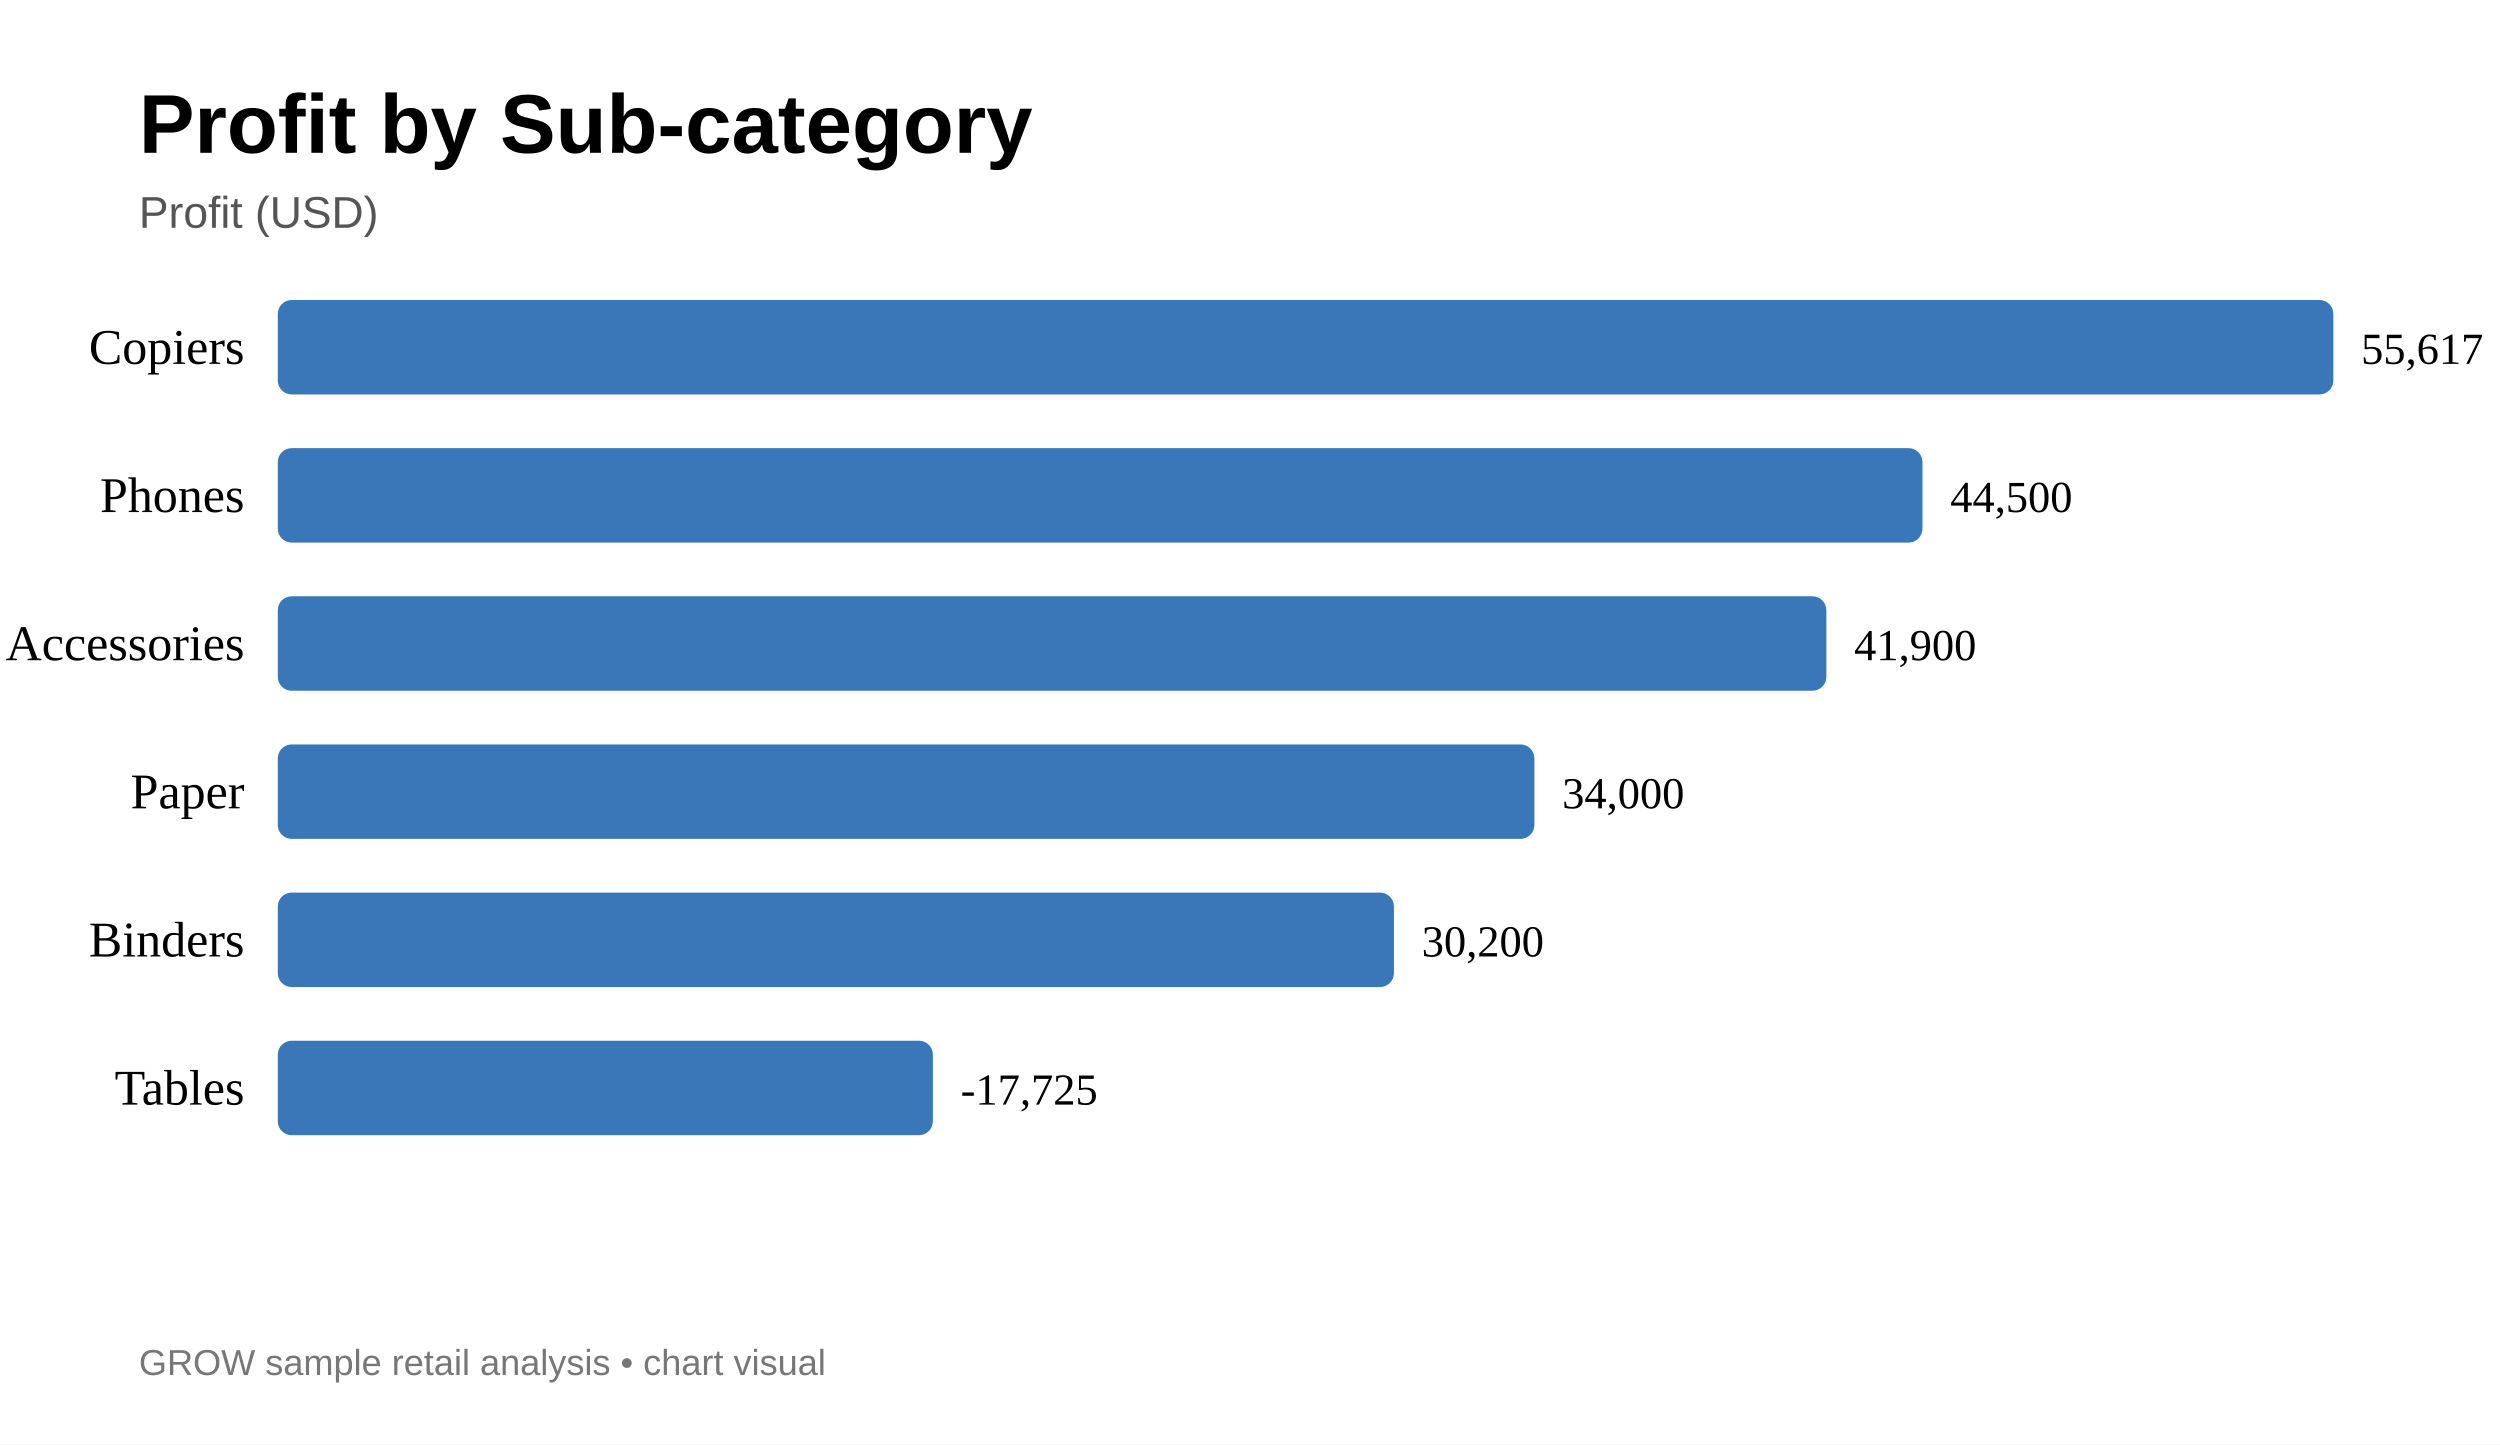
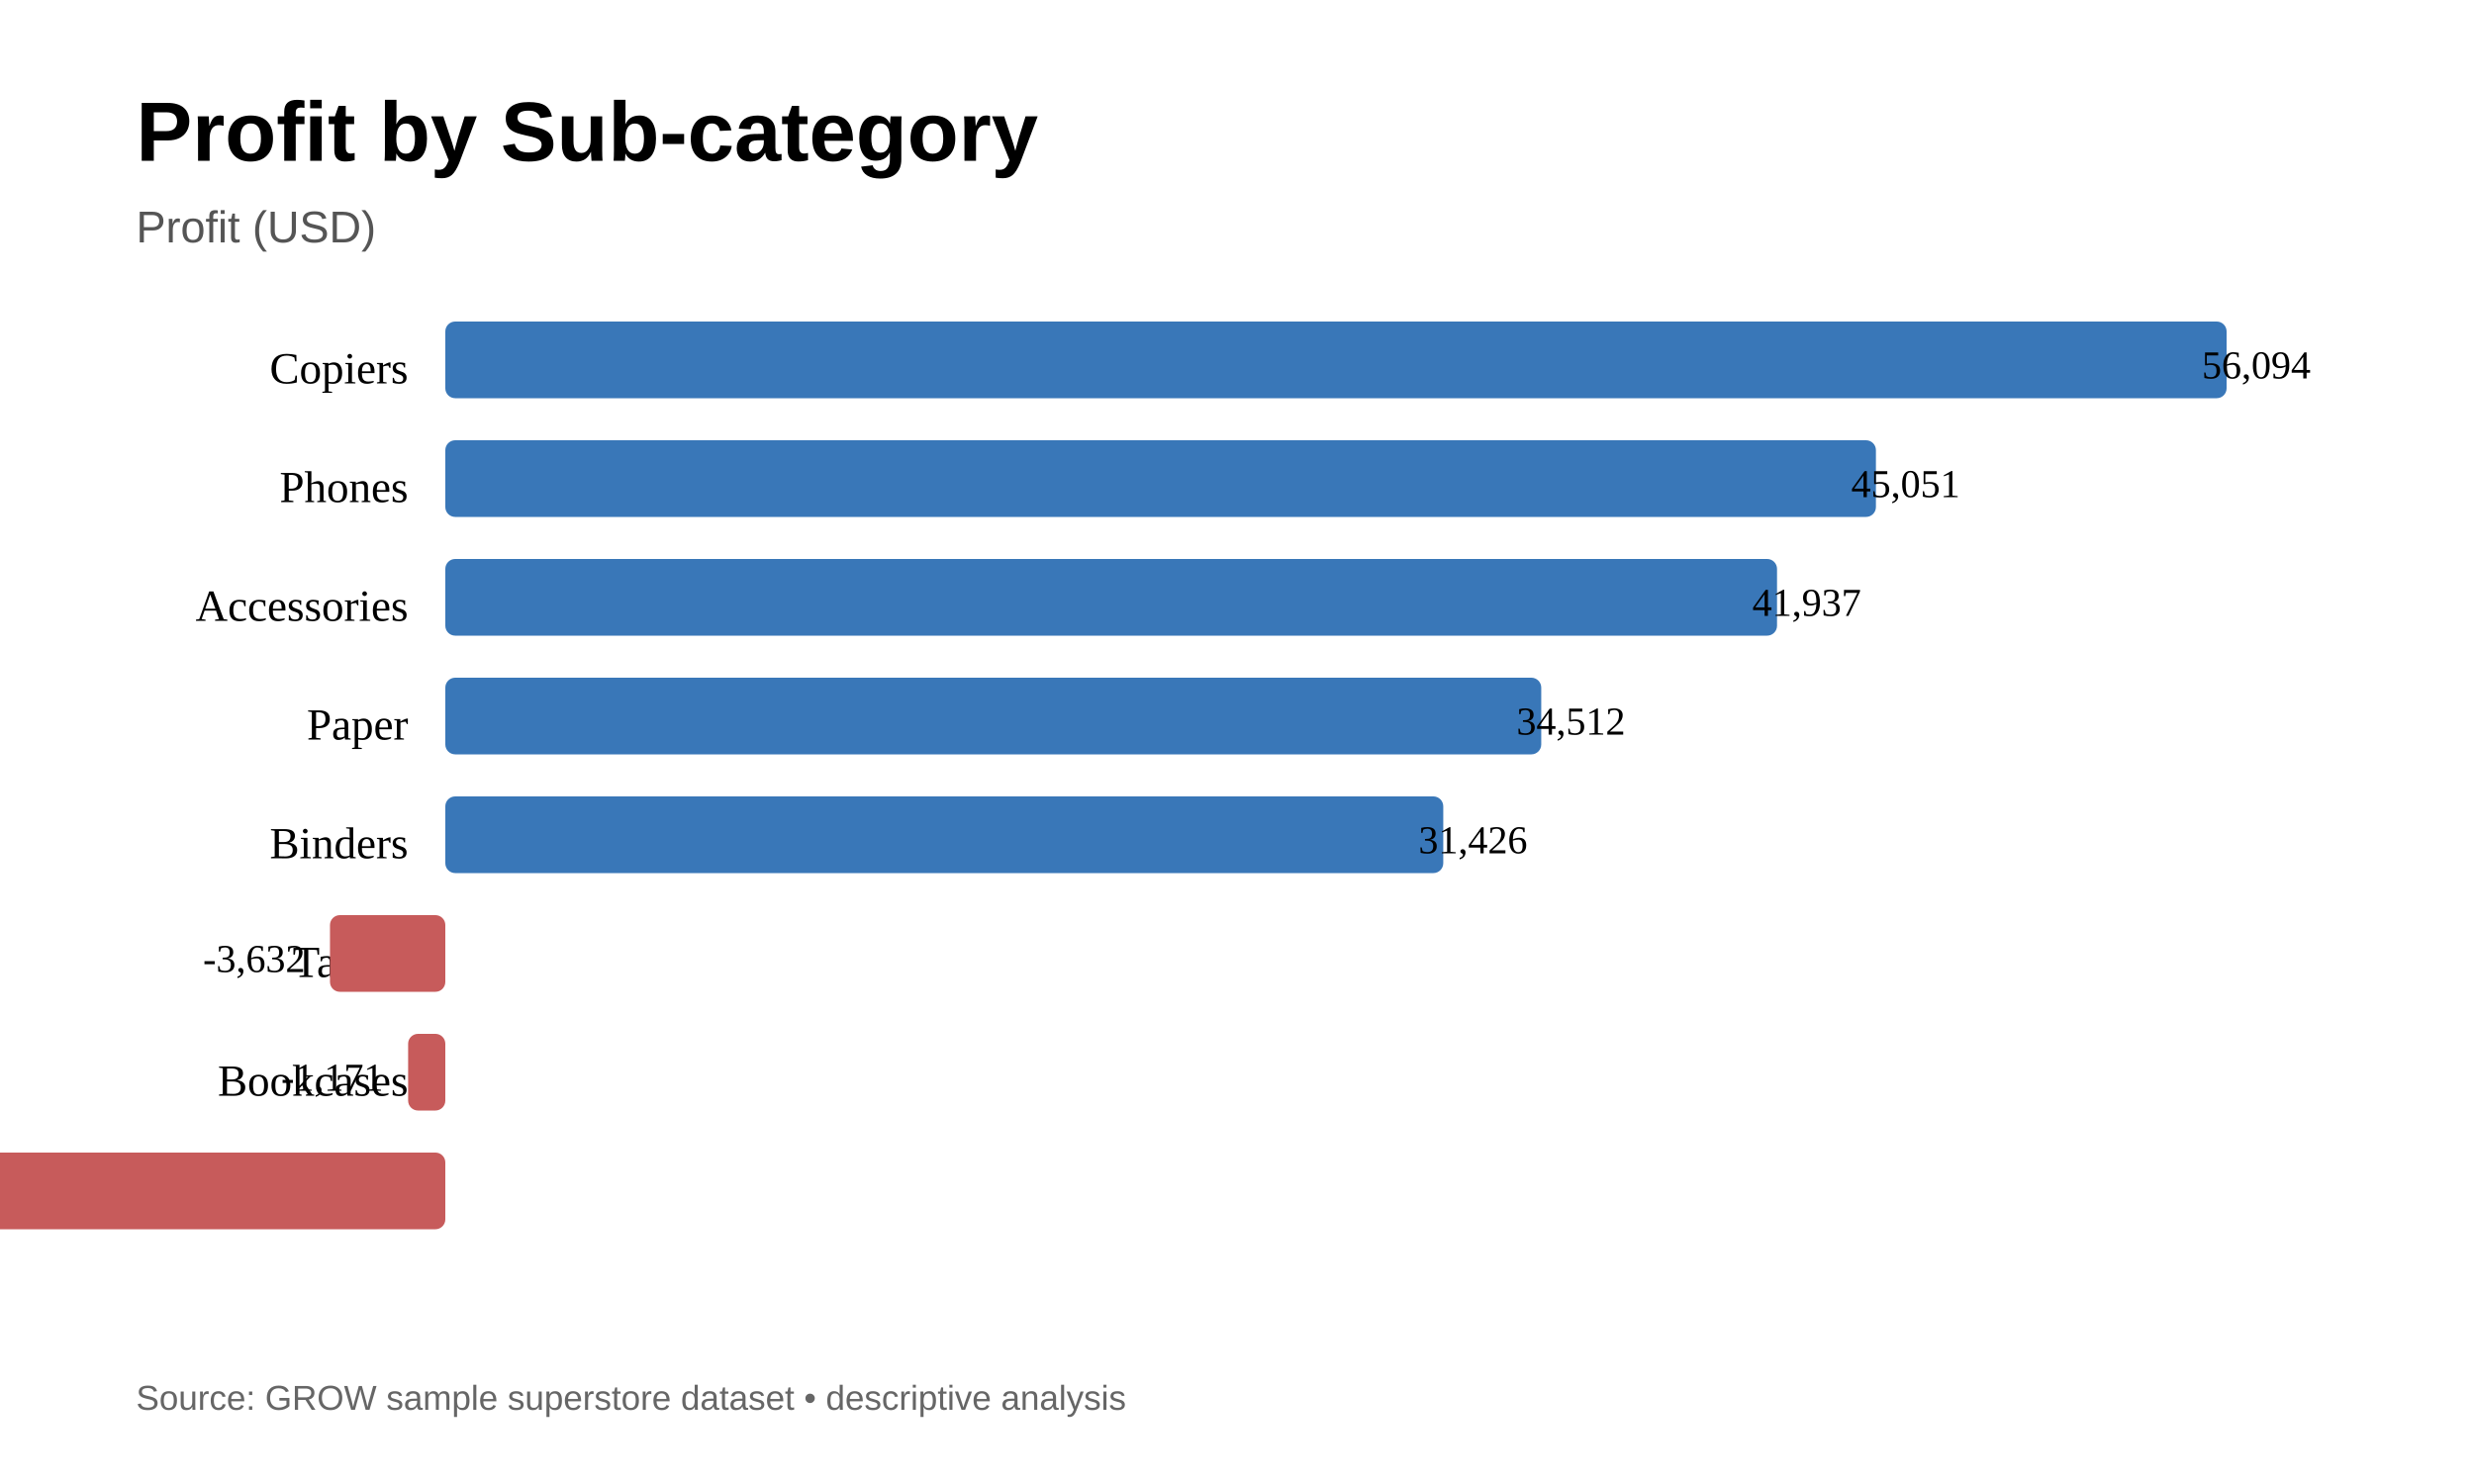
- <svg xmlns="http://www.w3.org/2000/svg" width="900" height="520" viewBox="0 0 900 520">
-   <rect width="100%" height="100%" fill="#fff" />
-   <text x="50" y="55" font-size="30" font-family="Arial" font-weight="bold">Profit by Sub-category</text>
-   <text x="50" y="82" font-size="16" font-family="Arial" fill="#555">Profit (USD)</text>
-   <rect x="100" y="108" width="740" height="34" rx="5" fill="#3977b8" />
-   <text x="88" y="131" text-anchor="end" font-size="18">Copiers</text>
-   <text x="850" y="131" font-size="16">55,617</text>
-   <rect x="100" y="161.333" width="592.085" height="34" rx="5" fill="#3977b8" />
-   <text x="88" y="184.333" text-anchor="end" font-size="18">Phones</text>
-   <text x="702.085" y="184.333" font-size="16">44,500</text>
-   <rect x="100" y="214.667" width="557.491" height="34" rx="5" fill="#3977b8" />
-   <text x="88" y="237.667" text-anchor="end" font-size="18">Accessories</text>
-   <text x="667.491" y="237.667" font-size="16">41,900</text>
-   <rect x="100" y="268" width="452.38" height="34" rx="5" fill="#3977b8" />
-   <text x="88" y="291" text-anchor="end" font-size="18">Paper</text>
-   <text x="562.38" y="291" font-size="16">34,000</text>
-   <rect x="100" y="321.333" width="401.82" height="34" rx="5" fill="#3977b8" />
-   <text x="88" y="344.333" text-anchor="end" font-size="18">Binders</text>
-   <text x="511.82" y="344.333" font-size="16">30,200</text>
-   <rect x="100" y="374.667" width="235.836" height="34" rx="5" fill="#3977b8" />
-   <text x="88" y="397.667" text-anchor="end" font-size="18">Tables</text>
-   <text x="345.836" y="397.667" font-size="16">-17,725</text>
-   <text x="50" y="495" font-size="13" fill="#777" font-family="Arial">GROW sample retail analysis • chart visual</text>
+ <svg xmlns="http://www.w3.org/2000/svg" width="1000" height="600">
+   <rect width="100%" height="100%" fill="white" />
+   <text x="55" y="65" font-family="Arial" font-size="34" font-weight="bold">Profit by Sub-category</text>
+   <text x="55" y="98" font-family="Arial" font-size="18" fill="#555">Profit (USD)</text>
+   <text x="165" y="155" text-anchor="end" font-size="18">Copiers</text>
+   <rect x="180" y="130" width="720" height="31" rx="4" fill="#3977b8" />
+   <text x="890" y="153" text-anchor="start" font-size="16">56,094</text>
+   <text x="165" y="203" text-anchor="end" font-size="18">Phones</text>
+   <rect x="180" y="178" width="578.255" height="31" rx="4" fill="#3977b8" />
+   <text x="748.255" y="201" text-anchor="start" font-size="16">45,051</text>
+   <text x="165" y="251" text-anchor="end" font-size="18">Accessories</text>
+   <rect x="180" y="226" width="538.282" height="31" rx="4" fill="#3977b8" />
+   <text x="708.282" y="249" text-anchor="start" font-size="16">41,937</text>
+   <text x="165" y="299" text-anchor="end" font-size="18">Paper</text>
+   <rect x="180" y="274" width="442.976" height="31" rx="4" fill="#3977b8" />
+   <text x="612.976" y="297" text-anchor="start" font-size="16">34,512</text>
+   <text x="165" y="347" text-anchor="end" font-size="18">Binders</text>
+   <rect x="180" y="322" width="403.373" height="31" rx="4" fill="#3977b8" />
+   <text x="573.373" y="345" text-anchor="start" font-size="16">31,426</text>
+   <text x="165" y="395" text-anchor="end" font-size="18">Tables</text>
+   <rect x="133.38" y="370" width="46.62" height="31" rx="4" fill="#c75b5b" />
+   <text x="123.38" y="393" text-anchor="end" font-size="16">-3,632</text>
+   <text x="165" y="443" text-anchor="end" font-size="18">Bookcases</text>
+   <rect x="164.964" y="418" width="15.036" height="31" rx="4" fill="#c75b5b" />
+   <text x="154.964" y="441" text-anchor="end" font-size="16">-1,171</text>
+   <text x="165" y="491" text-anchor="end" font-size="18">Supplies</text>
+   <rect x="-47.873" y="466" width="227.873" height="31" rx="4" fill="#c75b5b" />
+   <text x="-57.873" y="489" text-anchor="end" font-size="16">-17,753</text>
+   <text x="55" y="570" font-family="Arial" font-size="14" fill="#666">Source: GROW sample superstore dataset • descriptive analysis</text>
</svg>
